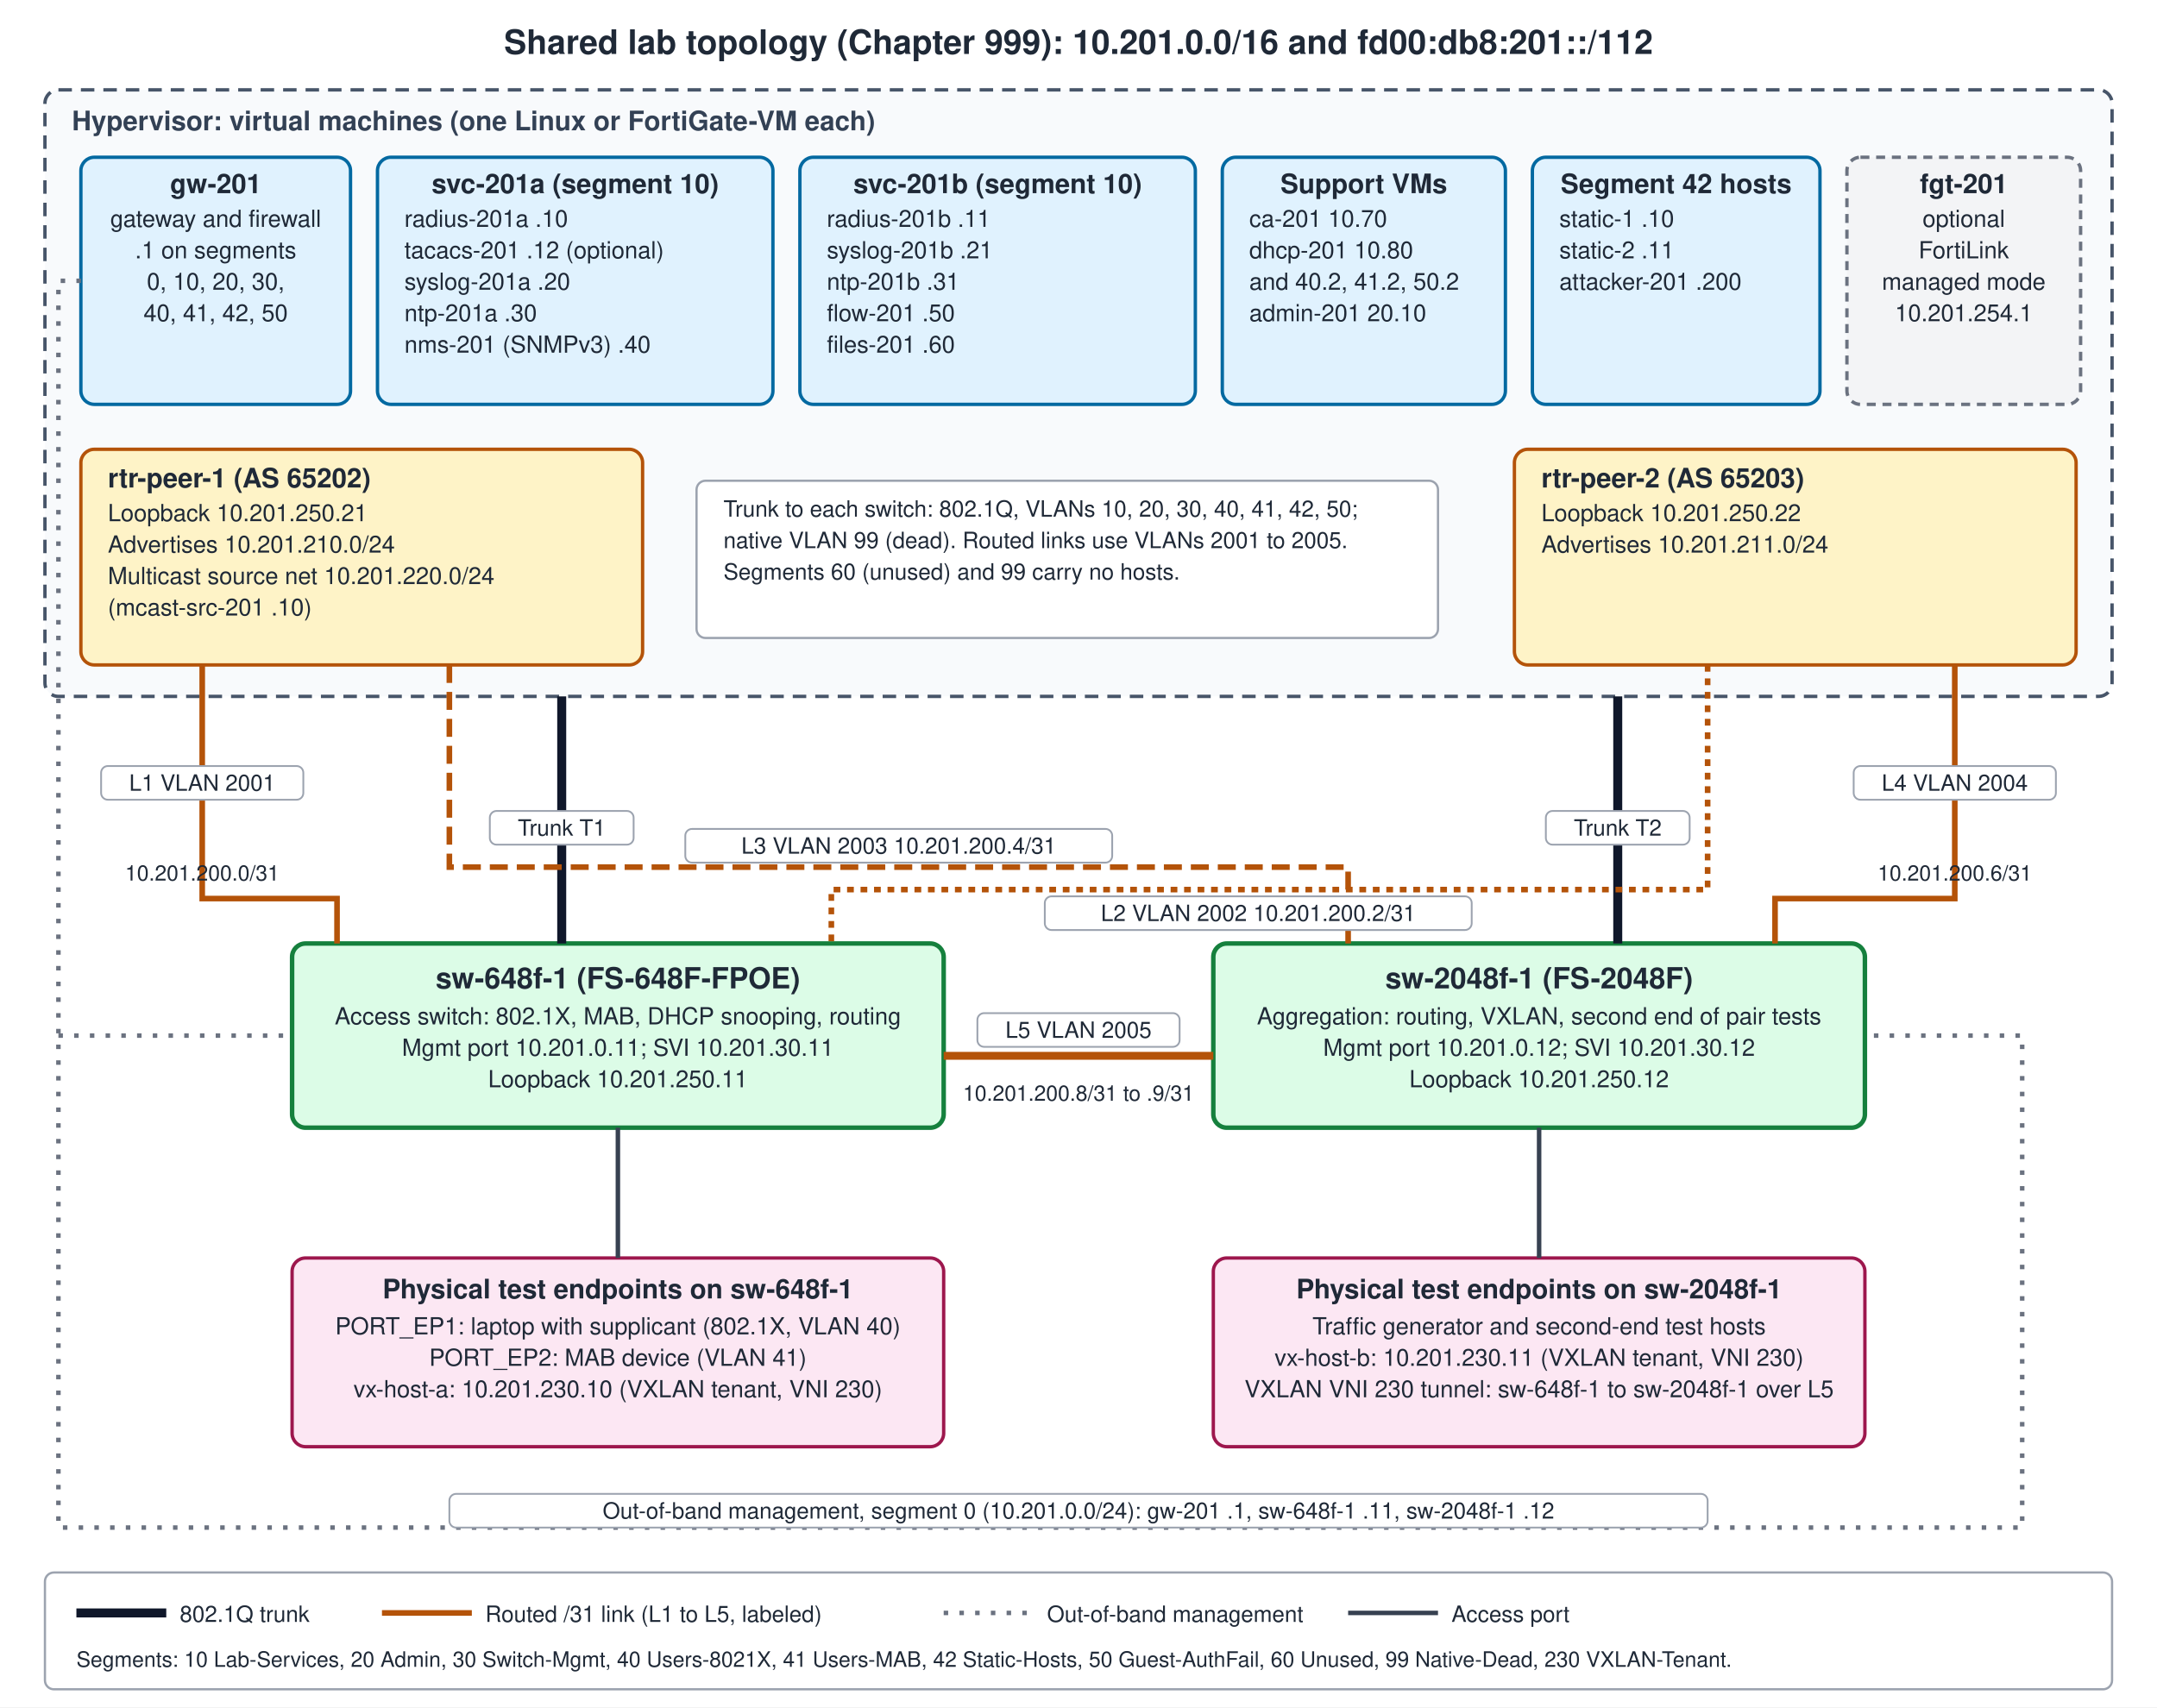
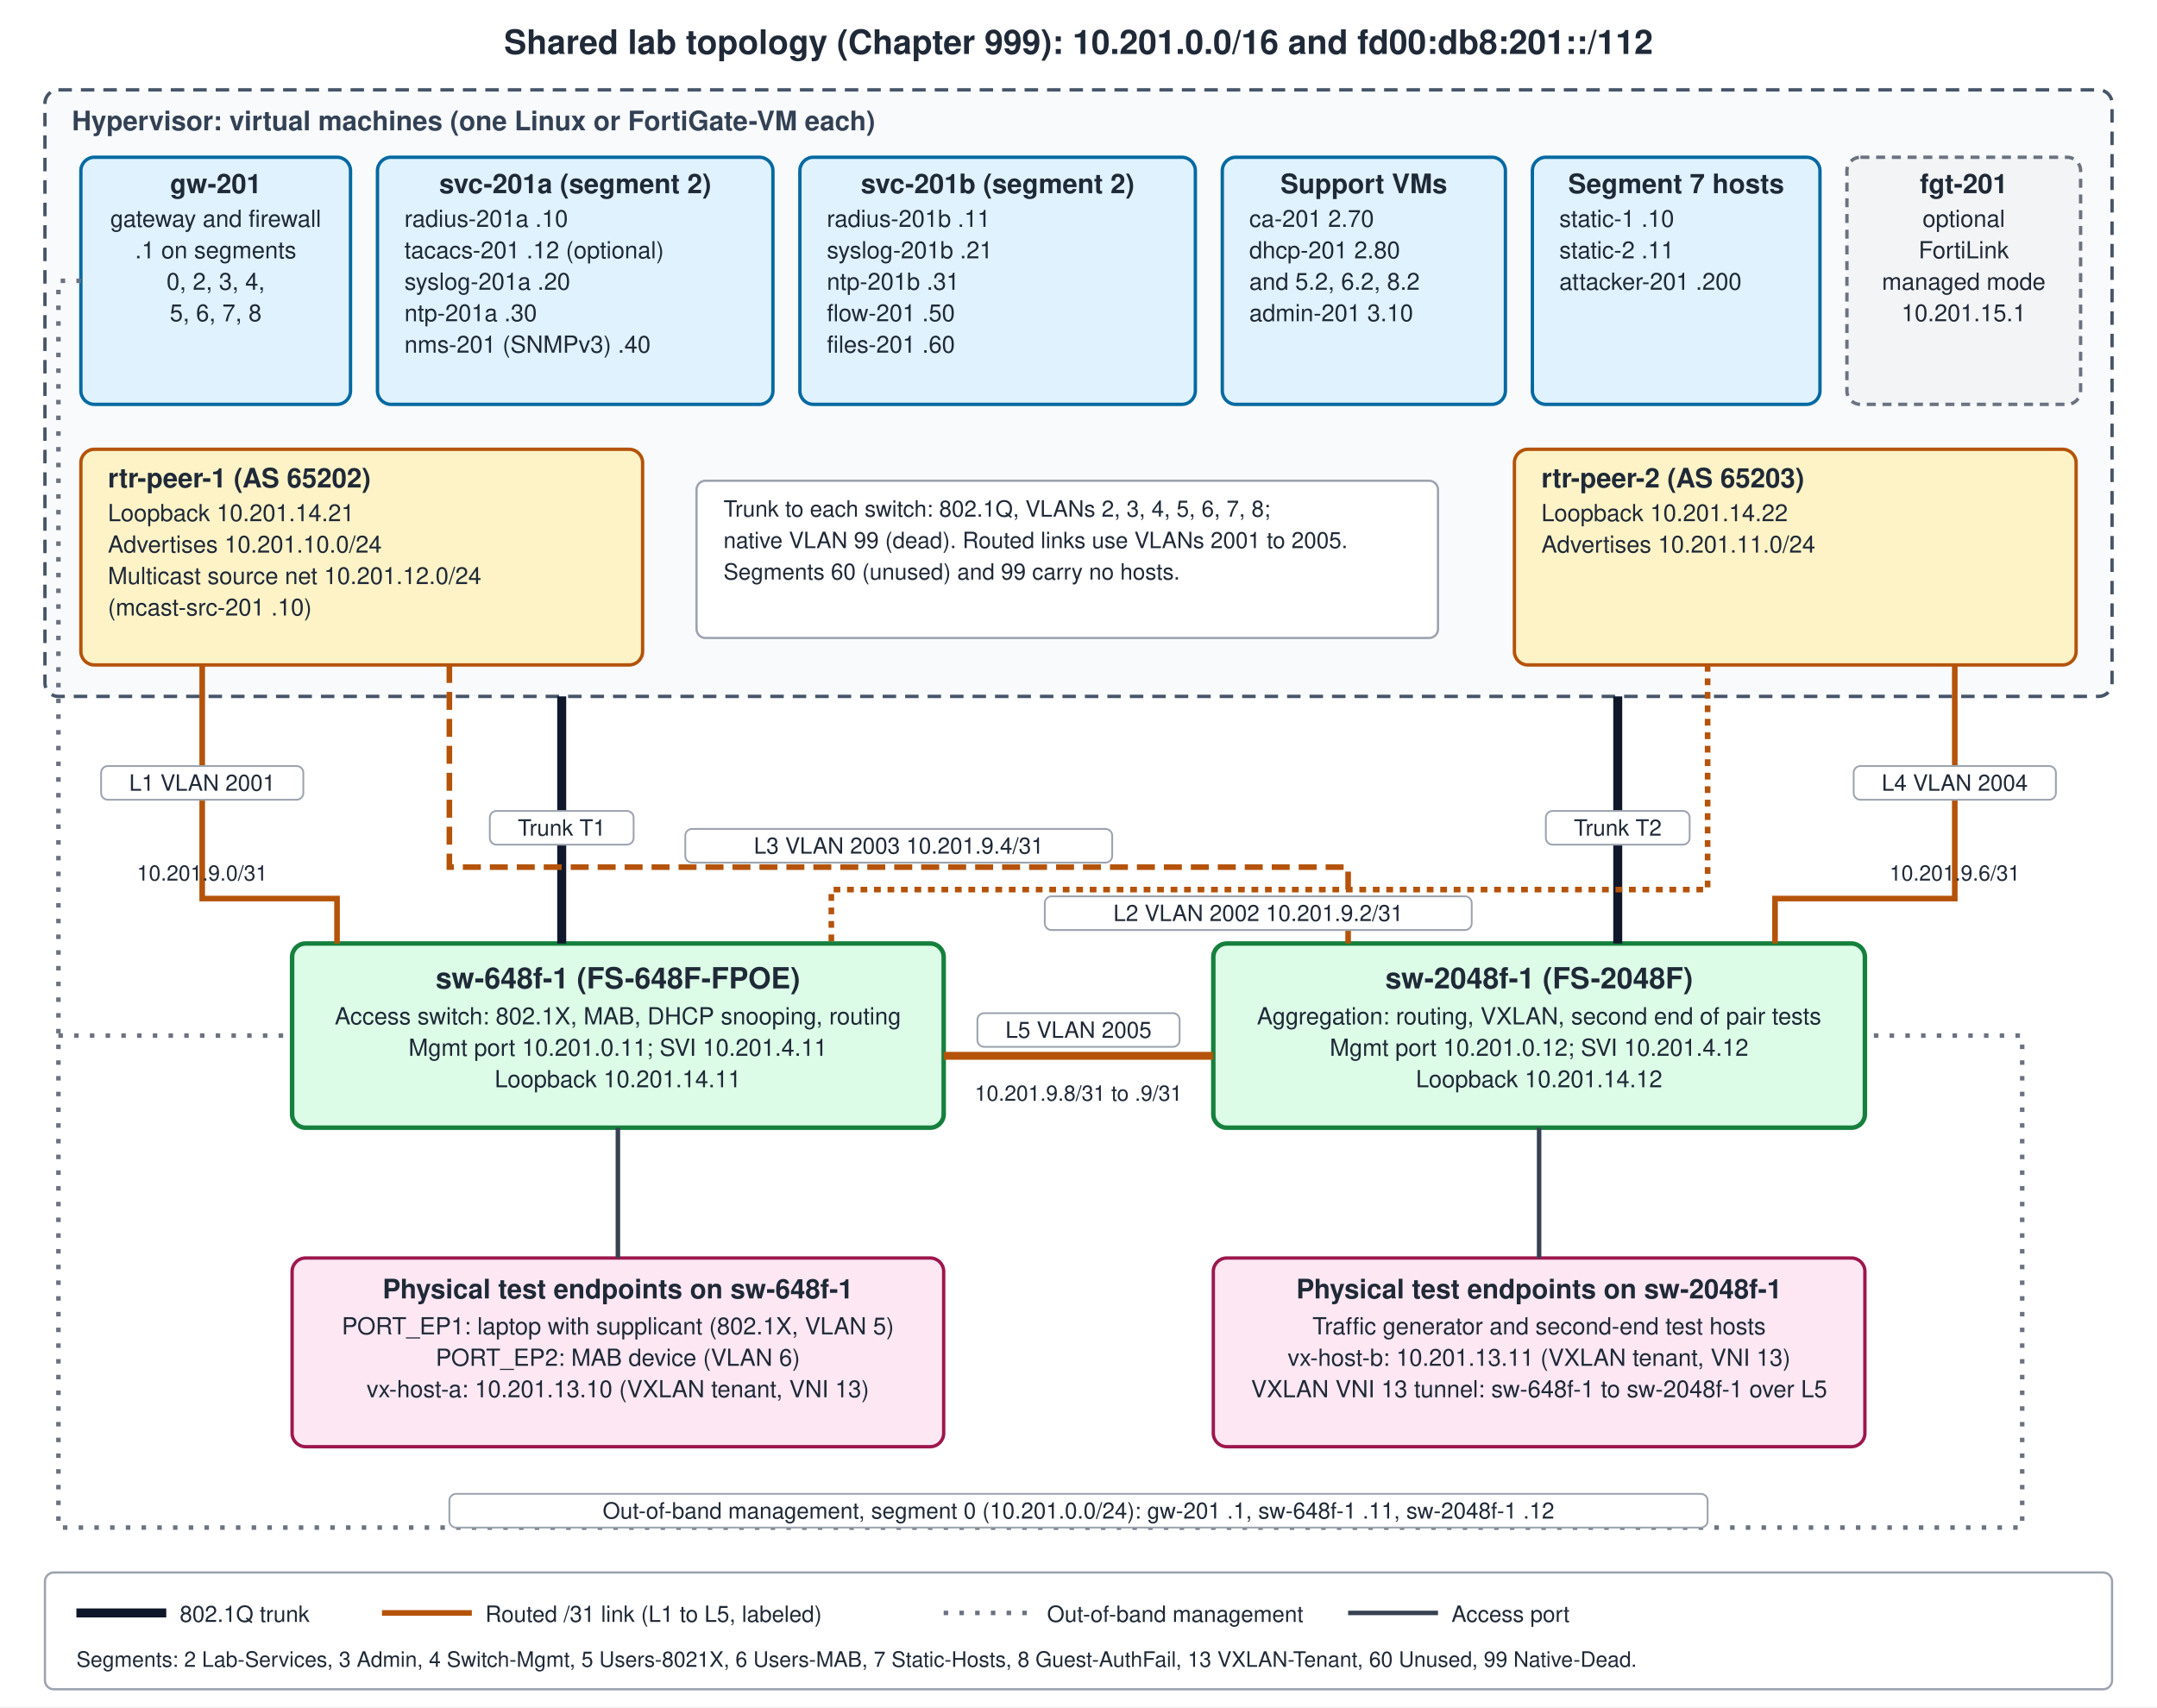
<svg xmlns="http://www.w3.org/2000/svg" viewBox="0 0 960 760" font-family="Helvetica, Arial, sans-serif">
  <rect x="0" y="0" width="960" height="760" fill="#ffffff" />
  <text x="480" y="24" font-size="15" font-weight="bold" text-anchor="middle" fill="#1f2937">Shared lab topology (Chapter 999): 10.201.0.0/16 and fd00:db8:201::/112</text>
  <rect x="20" y="40" width="920" height="270" rx="6" fill="#f8fafc" stroke="#475569" stroke-width="1.5" stroke-dasharray="6 4" />
  <text x="32" y="58" font-size="12" font-weight="bold" text-anchor="start" fill="#334155">Hypervisor: virtual machines (one Linux or FortiGate-VM each)</text>
  <rect x="36" y="70" width="120" height="110" rx="6" fill="#e0f2fe" stroke="#0369a1" stroke-width="1.5" />
  <text x="96" y="86" font-size="12" font-weight="bold" text-anchor="middle" fill="#1f2937">gw-201</text>
  <text x="96" y="101" font-size="10.5" font-weight="normal" text-anchor="middle" fill="#1f2937">gateway and firewall</text>
  <text x="96" y="115" font-size="10.5" font-weight="normal" text-anchor="middle" fill="#1f2937">.1 on segments</text>
-   <text x="96" y="129" font-size="10.5" font-weight="normal" text-anchor="middle" fill="#1f2937">0, 10, 20, 30,</text>
-   <text x="96" y="143" font-size="10.5" font-weight="normal" text-anchor="middle" fill="#1f2937">40, 41, 42, 50</text>
+   <text x="96" y="129" font-size="10.5" font-weight="normal" text-anchor="middle" fill="#1f2937">0, 2, 3, 4,</text>
+   <text x="96" y="143" font-size="10.5" font-weight="normal" text-anchor="middle" fill="#1f2937">5, 6, 7, 8</text>
  <rect x="168" y="70" width="176" height="110" rx="6" fill="#e0f2fe" stroke="#0369a1" stroke-width="1.5" />
-   <text x="256" y="86" font-size="12" font-weight="bold" text-anchor="middle" fill="#1f2937">svc-201a (segment 10)</text>
+   <text x="256" y="86" font-size="12" font-weight="bold" text-anchor="middle" fill="#1f2937">svc-201a (segment 2)</text>
  <text x="180" y="101" font-size="10.5" font-weight="normal" text-anchor="start" fill="#1f2937">radius-201a  .10</text>
  <text x="180" y="115" font-size="10.5" font-weight="normal" text-anchor="start" fill="#1f2937">tacacs-201  .12 (optional)</text>
  <text x="180" y="129" font-size="10.5" font-weight="normal" text-anchor="start" fill="#1f2937">syslog-201a  .20</text>
  <text x="180" y="143" font-size="10.5" font-weight="normal" text-anchor="start" fill="#1f2937">ntp-201a  .30</text>
  <text x="180" y="157" font-size="10.5" font-weight="normal" text-anchor="start" fill="#1f2937">nms-201 (SNMPv3)  .40</text>
  <rect x="356" y="70" width="176" height="110" rx="6" fill="#e0f2fe" stroke="#0369a1" stroke-width="1.5" />
-   <text x="444" y="86" font-size="12" font-weight="bold" text-anchor="middle" fill="#1f2937">svc-201b (segment 10)</text>
+   <text x="444" y="86" font-size="12" font-weight="bold" text-anchor="middle" fill="#1f2937">svc-201b (segment 2)</text>
  <text x="368" y="101" font-size="10.5" font-weight="normal" text-anchor="start" fill="#1f2937">radius-201b  .11</text>
  <text x="368" y="115" font-size="10.5" font-weight="normal" text-anchor="start" fill="#1f2937">syslog-201b  .21</text>
  <text x="368" y="129" font-size="10.5" font-weight="normal" text-anchor="start" fill="#1f2937">ntp-201b  .31</text>
  <text x="368" y="143" font-size="10.5" font-weight="normal" text-anchor="start" fill="#1f2937">flow-201  .50</text>
  <text x="368" y="157" font-size="10.5" font-weight="normal" text-anchor="start" fill="#1f2937">files-201  .60</text>
  <rect x="544" y="70" width="126" height="110" rx="6" fill="#e0f2fe" stroke="#0369a1" stroke-width="1.5" />
  <text x="607" y="86" font-size="12" font-weight="bold" text-anchor="middle" fill="#1f2937">Support VMs</text>
-   <text x="556" y="101" font-size="10.5" font-weight="normal" text-anchor="start" fill="#1f2937">ca-201  10.70</text>
-   <text x="556" y="115" font-size="10.5" font-weight="normal" text-anchor="start" fill="#1f2937">dhcp-201  10.80</text>
-   <text x="556" y="129" font-size="10.5" font-weight="normal" text-anchor="start" fill="#1f2937">  and 40.2, 41.2, 50.2</text>
-   <text x="556" y="143" font-size="10.5" font-weight="normal" text-anchor="start" fill="#1f2937">admin-201  20.10</text>
+   <text x="556" y="101" font-size="10.5" font-weight="normal" text-anchor="start" fill="#1f2937">ca-201  2.70</text>
+   <text x="556" y="115" font-size="10.5" font-weight="normal" text-anchor="start" fill="#1f2937">dhcp-201  2.80</text>
+   <text x="556" y="129" font-size="10.5" font-weight="normal" text-anchor="start" fill="#1f2937">  and 5.2, 6.2, 8.2</text>
+   <text x="556" y="143" font-size="10.5" font-weight="normal" text-anchor="start" fill="#1f2937">admin-201  3.10</text>
  <rect x="682" y="70" width="128" height="110" rx="6" fill="#e0f2fe" stroke="#0369a1" stroke-width="1.5" />
-   <text x="746" y="86" font-size="12" font-weight="bold" text-anchor="middle" fill="#1f2937">Segment 42 hosts</text>
+   <text x="746" y="86" font-size="12" font-weight="bold" text-anchor="middle" fill="#1f2937">Segment 7 hosts</text>
  <text x="694" y="101" font-size="10.5" font-weight="normal" text-anchor="start" fill="#1f2937">static-1  .10</text>
  <text x="694" y="115" font-size="10.5" font-weight="normal" text-anchor="start" fill="#1f2937">static-2  .11</text>
  <text x="694" y="129" font-size="10.5" font-weight="normal" text-anchor="start" fill="#1f2937">attacker-201  .200</text>
  <rect x="822" y="70" width="104" height="110" rx="6" fill="#f3f4f6" stroke="#6b7280" stroke-width="1.5" stroke-dasharray="4 3" />
  <text x="874" y="86" font-size="12" font-weight="bold" text-anchor="middle" fill="#1f2937">fgt-201</text>
  <text x="874" y="101" font-size="10.5" font-weight="normal" text-anchor="middle" fill="#1f2937">optional</text>
  <text x="874" y="115" font-size="10.5" font-weight="normal" text-anchor="middle" fill="#1f2937">FortiLink</text>
  <text x="874" y="129" font-size="10.5" font-weight="normal" text-anchor="middle" fill="#1f2937">managed mode</text>
-   <text x="874" y="143" font-size="10.5" font-weight="normal" text-anchor="middle" fill="#1f2937">10.201.254.1</text>
+   <text x="874" y="143" font-size="10.5" font-weight="normal" text-anchor="middle" fill="#1f2937">10.201.15.1</text>
  <rect x="36" y="200" width="250" height="96" rx="6" fill="#fef3c7" stroke="#b45309" stroke-width="1.5" />
  <text x="48" y="217" font-size="12" font-weight="bold" text-anchor="start" fill="#1f2937">rtr-peer-1  (AS 65202)</text>
-   <text x="48" y="232" font-size="10.5" font-weight="normal" text-anchor="start" fill="#1f2937">Loopback 10.201.250.21</text>
-   <text x="48" y="246" font-size="10.5" font-weight="normal" text-anchor="start" fill="#1f2937">Advertises 10.201.210.0/24</text>
-   <text x="48" y="260" font-size="10.5" font-weight="normal" text-anchor="start" fill="#1f2937">Multicast source net 10.201.220.0/24</text>
+   <text x="48" y="232" font-size="10.5" font-weight="normal" text-anchor="start" fill="#1f2937">Loopback 10.201.14.21</text>
+   <text x="48" y="246" font-size="10.5" font-weight="normal" text-anchor="start" fill="#1f2937">Advertises 10.201.10.0/24</text>
+   <text x="48" y="260" font-size="10.5" font-weight="normal" text-anchor="start" fill="#1f2937">Multicast source net 10.201.12.0/24</text>
  <text x="48" y="274" font-size="10.5" font-weight="normal" text-anchor="start" fill="#1f2937">(mcast-src-201  .10)</text>
  <rect x="674" y="200" width="250" height="96" rx="6" fill="#fef3c7" stroke="#b45309" stroke-width="1.5" />
  <text x="686" y="217" font-size="12" font-weight="bold" text-anchor="start" fill="#1f2937">rtr-peer-2  (AS 65203)</text>
-   <text x="686" y="232" font-size="10.5" font-weight="normal" text-anchor="start" fill="#1f2937">Loopback 10.201.250.22</text>
-   <text x="686" y="246" font-size="10.5" font-weight="normal" text-anchor="start" fill="#1f2937">Advertises 10.201.211.0/24</text>
+   <text x="686" y="232" font-size="10.5" font-weight="normal" text-anchor="start" fill="#1f2937">Loopback 10.201.14.22</text>
+   <text x="686" y="246" font-size="10.5" font-weight="normal" text-anchor="start" fill="#1f2937">Advertises 10.201.11.0/24</text>
  <rect x="310" y="214" width="330" height="70" rx="4" fill="#ffffff" stroke="#9ca3af" stroke-width="1" />
-   <text x="322" y="230" font-size="10" font-weight="normal" text-anchor="start" fill="#1f2937">Trunk to each switch: 802.1Q, VLANs 10, 20, 30, 40, 41, 42, 50;</text>
+   <text x="322" y="230" font-size="10" font-weight="normal" text-anchor="start" fill="#1f2937">Trunk to each switch: 802.1Q, VLANs 2, 3, 4, 5, 6, 7, 8;</text>
  <text x="322" y="244" font-size="10" font-weight="normal" text-anchor="start" fill="#1f2937">native VLAN 99 (dead). Routed links use VLANs 2001 to 2005.</text>
  <text x="322" y="258" font-size="10" font-weight="normal" text-anchor="start" fill="#1f2937">Segments 60 (unused) and 99 carry no hosts.</text>
  <rect x="130" y="420" width="290" height="82" rx="6" fill="#dcfce7" stroke="#15803d" stroke-width="2" />
  <text x="275" y="440" font-size="13" font-weight="bold" text-anchor="middle" fill="#1f2937">sw-648f-1  (FS-648F-FPOE)</text>
  <text x="275" y="456" font-size="10.5" font-weight="normal" text-anchor="middle" fill="#1f2937">Access switch: 802.1X, MAB, DHCP snooping, routing</text>
-   <text x="275" y="470" font-size="10.5" font-weight="normal" text-anchor="middle" fill="#1f2937">Mgmt port 10.201.0.11; SVI 10.201.30.11</text>
-   <text x="275" y="484" font-size="10.5" font-weight="normal" text-anchor="middle" fill="#1f2937">Loopback 10.201.250.11</text>
+   <text x="275" y="470" font-size="10.5" font-weight="normal" text-anchor="middle" fill="#1f2937">Mgmt port 10.201.0.11; SVI 10.201.4.11</text>
+   <text x="275" y="484" font-size="10.5" font-weight="normal" text-anchor="middle" fill="#1f2937">Loopback 10.201.14.11</text>
  <rect x="540" y="420" width="290" height="82" rx="6" fill="#dcfce7" stroke="#15803d" stroke-width="2" />
  <text x="685" y="440" font-size="13" font-weight="bold" text-anchor="middle" fill="#1f2937">sw-2048f-1  (FS-2048F)</text>
  <text x="685" y="456" font-size="10.5" font-weight="normal" text-anchor="middle" fill="#1f2937">Aggregation: routing, VXLAN, second end of pair tests</text>
-   <text x="685" y="470" font-size="10.5" font-weight="normal" text-anchor="middle" fill="#1f2937">Mgmt port 10.201.0.12; SVI 10.201.30.12</text>
-   <text x="685" y="484" font-size="10.5" font-weight="normal" text-anchor="middle" fill="#1f2937">Loopback 10.201.250.12</text>
+   <text x="685" y="470" font-size="10.5" font-weight="normal" text-anchor="middle" fill="#1f2937">Mgmt port 10.201.0.12; SVI 10.201.4.12</text>
+   <text x="685" y="484" font-size="10.5" font-weight="normal" text-anchor="middle" fill="#1f2937">Loopback 10.201.14.12</text>
  <path d="M250,310 V420" fill="none" stroke="#0f172a" stroke-width="4" />
  <rect x="218.0" y="361" width="64" height="15" rx="3" fill="#ffffff" stroke="#9ca3af" stroke-width="0.8" />
  <text x="250" y="372" font-size="10" font-weight="normal" text-anchor="middle" fill="#1f2937">Trunk T1</text>
  <path d="M720,310 V420" fill="none" stroke="#0f172a" stroke-width="4" />
  <rect x="688.0" y="361" width="64" height="15" rx="3" fill="#ffffff" stroke="#9ca3af" stroke-width="0.8" />
  <text x="720" y="372" font-size="10" font-weight="normal" text-anchor="middle" fill="#1f2937">Trunk T2</text>
  <path d="M90,296 V400 H150 V420" fill="none" stroke="#b45309" stroke-width="2.5" />
  <rect x="45.0" y="341" width="90" height="15" rx="3" fill="#ffffff" stroke="#9ca3af" stroke-width="0.8" />
  <text x="90" y="352" font-size="10" font-weight="normal" text-anchor="middle" fill="#1f2937">L1  VLAN 2001</text>
-   <text x="90" y="392" font-size="9.5" font-weight="normal" text-anchor="middle" fill="#1f2937">10.201.200.0/31</text>
+   <text x="90" y="392" font-size="9.5" font-weight="normal" text-anchor="middle" fill="#1f2937">10.201.9.0/31</text>
  <path d="M200,296 V386 H600 V420" fill="none" stroke="#b45309" stroke-width="2.5" stroke-dasharray="8 4" />
  <rect x="305.0" y="369" width="190" height="15" rx="3" fill="#ffffff" stroke="#9ca3af" stroke-width="0.8" />
-   <text x="400" y="380" font-size="10" font-weight="normal" text-anchor="middle" fill="#1f2937">L3  VLAN 2003  10.201.200.4/31</text>
+   <text x="400" y="380" font-size="10" font-weight="normal" text-anchor="middle" fill="#1f2937">L3  VLAN 2003  10.201.9.4/31</text>
  <path d="M760,296 V396 H370 V420" fill="none" stroke="#b45309" stroke-width="2.5" stroke-dasharray="3 3" />
  <rect x="465.0" y="399" width="190" height="15" rx="3" fill="#ffffff" stroke="#9ca3af" stroke-width="0.8" />
-   <text x="560" y="410" font-size="10" font-weight="normal" text-anchor="middle" fill="#1f2937">L2  VLAN 2002  10.201.200.2/31</text>
+   <text x="560" y="410" font-size="10" font-weight="normal" text-anchor="middle" fill="#1f2937">L2  VLAN 2002  10.201.9.2/31</text>
  <path d="M870,296 V400 H790 V420" fill="none" stroke="#b45309" stroke-width="2.5" />
  <rect x="825.0" y="341" width="90" height="15" rx="3" fill="#ffffff" stroke="#9ca3af" stroke-width="0.8" />
  <text x="870" y="352" font-size="10" font-weight="normal" text-anchor="middle" fill="#1f2937">L4  VLAN 2004</text>
-   <text x="870" y="392" font-size="9.5" font-weight="normal" text-anchor="middle" fill="#1f2937">10.201.200.6/31</text>
+   <text x="870" y="392" font-size="9.5" font-weight="normal" text-anchor="middle" fill="#1f2937">10.201.9.6/31</text>
  <path d="M420,470 H540" fill="none" stroke="#b45309" stroke-width="3.5" />
  <rect x="435.0" y="451" width="90" height="15" rx="3" fill="#ffffff" stroke="#9ca3af" stroke-width="0.8" />
  <text x="480" y="462" font-size="10" font-weight="normal" text-anchor="middle" fill="#1f2937">L5  VLAN 2005</text>
-   <text x="480" y="490" font-size="9.5" font-weight="normal" text-anchor="middle" fill="#1f2937">10.201.200.8/31  to  .9/31</text>
+   <text x="480" y="490" font-size="9.5" font-weight="normal" text-anchor="middle" fill="#1f2937">10.201.9.8/31  to  .9/31</text>
  <rect x="130" y="560" width="290" height="84" rx="6" fill="#fce7f3" stroke="#9d174d" stroke-width="1.5" />
  <text x="275" y="578" font-size="12" font-weight="bold" text-anchor="middle" fill="#1f2937">Physical test endpoints on sw-648f-1</text>
-   <text x="275" y="594" font-size="10.5" font-weight="normal" text-anchor="middle" fill="#1f2937">PORT_EP1: laptop with supplicant (802.1X, VLAN 40)</text>
-   <text x="275" y="608" font-size="10.5" font-weight="normal" text-anchor="middle" fill="#1f2937">PORT_EP2: MAB device (VLAN 41)</text>
-   <text x="275" y="622" font-size="10.5" font-weight="normal" text-anchor="middle" fill="#1f2937">vx-host-a: 10.201.230.10 (VXLAN tenant, VNI 230)</text>
+   <text x="275" y="594" font-size="10.5" font-weight="normal" text-anchor="middle" fill="#1f2937">PORT_EP1: laptop with supplicant (802.1X, VLAN 5)</text>
+   <text x="275" y="608" font-size="10.5" font-weight="normal" text-anchor="middle" fill="#1f2937">PORT_EP2: MAB device (VLAN 6)</text>
+   <text x="275" y="622" font-size="10.5" font-weight="normal" text-anchor="middle" fill="#1f2937">vx-host-a: 10.201.13.10 (VXLAN tenant, VNI 13)</text>
  <path d="M275,502 V560" fill="none" stroke="#374151" stroke-width="2" />
  <rect x="540" y="560" width="290" height="84" rx="6" fill="#fce7f3" stroke="#9d174d" stroke-width="1.5" />
  <text x="685" y="578" font-size="12" font-weight="bold" text-anchor="middle" fill="#1f2937">Physical test endpoints on sw-2048f-1</text>
  <text x="685" y="594" font-size="10.5" font-weight="normal" text-anchor="middle" fill="#1f2937">Traffic generator and second-end test hosts</text>
-   <text x="685" y="608" font-size="10.5" font-weight="normal" text-anchor="middle" fill="#1f2937">vx-host-b: 10.201.230.11 (VXLAN tenant, VNI 230)</text>
-   <text x="685" y="622" font-size="10.5" font-weight="normal" text-anchor="middle" fill="#1f2937">VXLAN VNI 230 tunnel: sw-648f-1 to sw-2048f-1 over L5</text>
+   <text x="685" y="608" font-size="10.5" font-weight="normal" text-anchor="middle" fill="#1f2937">vx-host-b: 10.201.13.11 (VXLAN tenant, VNI 13)</text>
+   <text x="685" y="622" font-size="10.5" font-weight="normal" text-anchor="middle" fill="#1f2937">VXLAN VNI 13 tunnel: sw-648f-1 to sw-2048f-1 over L5</text>
  <path d="M685,502 V560" fill="none" stroke="#374151" stroke-width="2" />
  <path d="M36,125 H26 V680 H900 V461 H830" fill="none" stroke="#6b7280" stroke-width="2" stroke-dasharray="2 5" />
  <path d="M26,461 H130" fill="none" stroke="#6b7280" stroke-width="2" stroke-dasharray="2 5" />
  <rect x="200.0" y="665" width="560" height="15" rx="3" fill="#ffffff" stroke="#9ca3af" stroke-width="0.8" />
  <text x="480" y="676" font-size="10" font-weight="normal" text-anchor="middle" fill="#1f2937">Out-of-band management, segment 0 (10.201.0.0/24): gw-201 .1, sw-648f-1 .11, sw-2048f-1 .12</text>
  <rect x="20" y="700" width="920" height="52" rx="4" fill="#ffffff" stroke="#9ca3af" stroke-width="1" />
  <path d="M34,718 H74" fill="none" stroke="#0f172a" stroke-width="4" />
  <text x="80" y="722" font-size="10" font-weight="normal" text-anchor="start" fill="#1f2937">802.1Q trunk</text>
  <path d="M170,718 H210" fill="none" stroke="#b45309" stroke-width="2.5" />
  <text x="216" y="722" font-size="10" font-weight="normal" text-anchor="start" fill="#1f2937">Routed /31 link (L1 to L5, labeled)</text>
  <path d="M420,718 H460" fill="none" stroke="#6b7280" stroke-width="2" stroke-dasharray="2 5" />
  <text x="466" y="722" font-size="10" font-weight="normal" text-anchor="start" fill="#1f2937">Out-of-band management</text>
  <path d="M600,718 H640" fill="none" stroke="#374151" stroke-width="2" />
  <text x="646" y="722" font-size="10" font-weight="normal" text-anchor="start" fill="#1f2937">Access port</text>
-   <text x="34" y="742" font-size="9.5" font-weight="normal" text-anchor="start" fill="#1f2937">Segments: 10 Lab-Services, 20 Admin, 30 Switch-Mgmt, 40 Users-8021X, 41 Users-MAB, 42 Static-Hosts, 50 Guest-AuthFail, 60 Unused, 99 Native-Dead, 230 VXLAN-Tenant.</text>
+   <text x="34" y="742" font-size="9.5" font-weight="normal" text-anchor="start" fill="#1f2937">Segments: 2 Lab-Services, 3 Admin, 4 Switch-Mgmt, 5 Users-8021X, 6 Users-MAB, 7 Static-Hosts, 8 Guest-AuthFail, 13 VXLAN-Tenant, 60 Unused, 99 Native-Dead.</text>
</svg>
